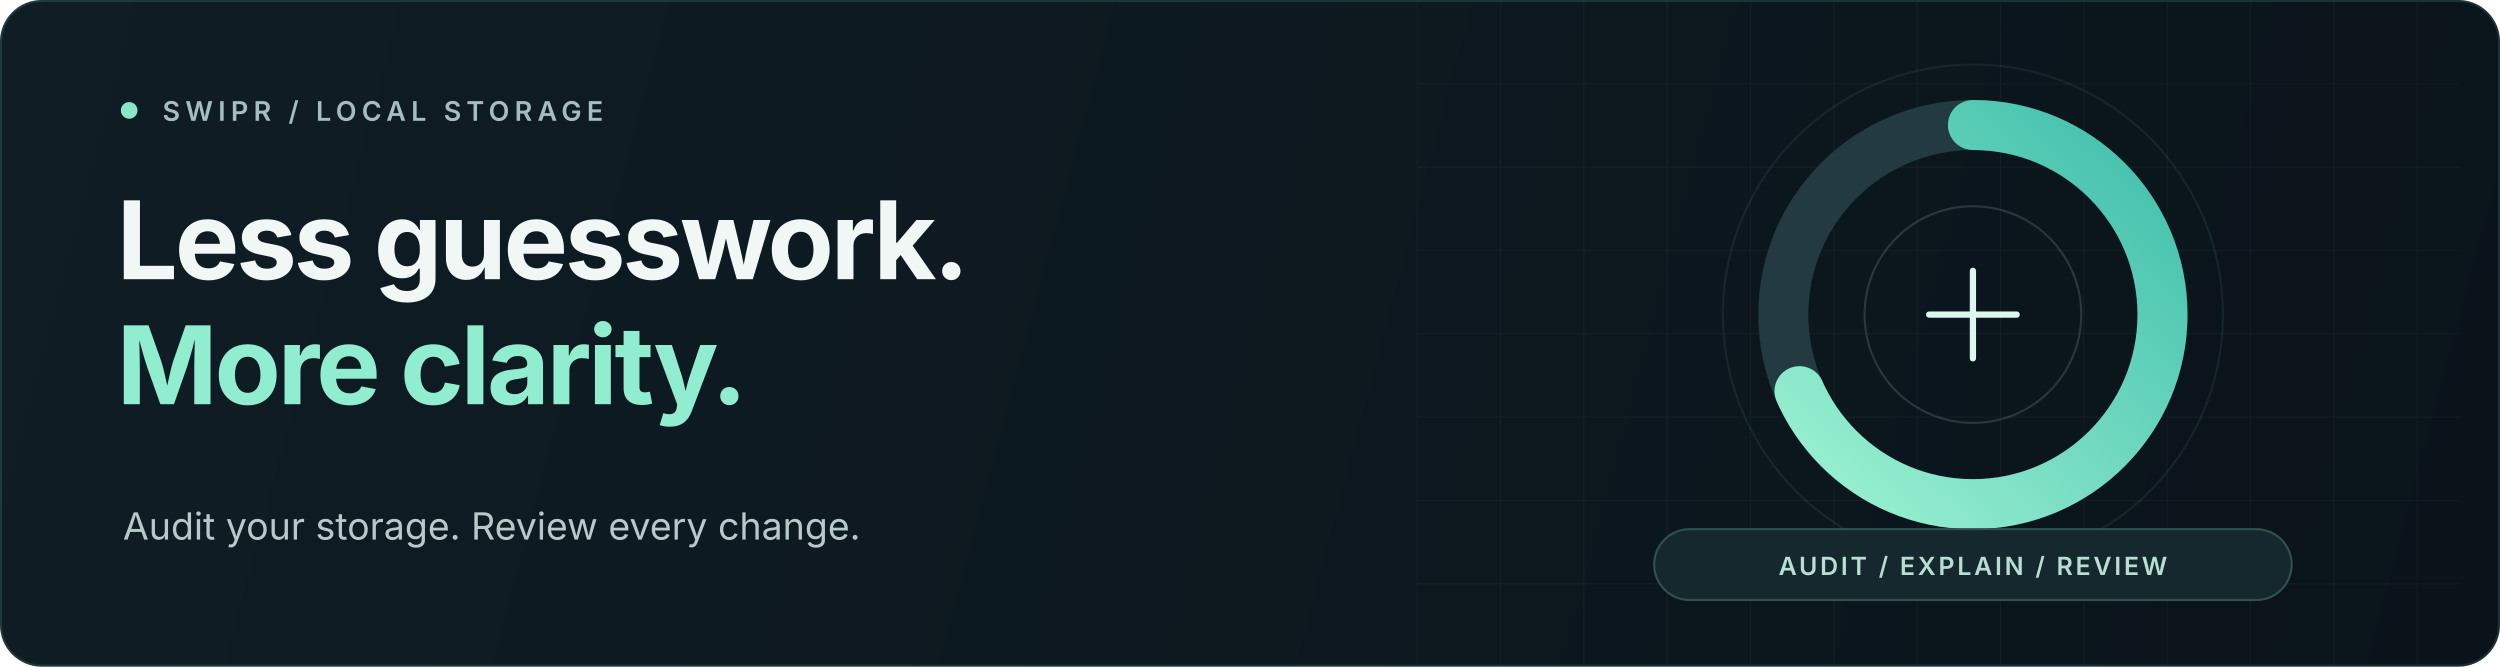
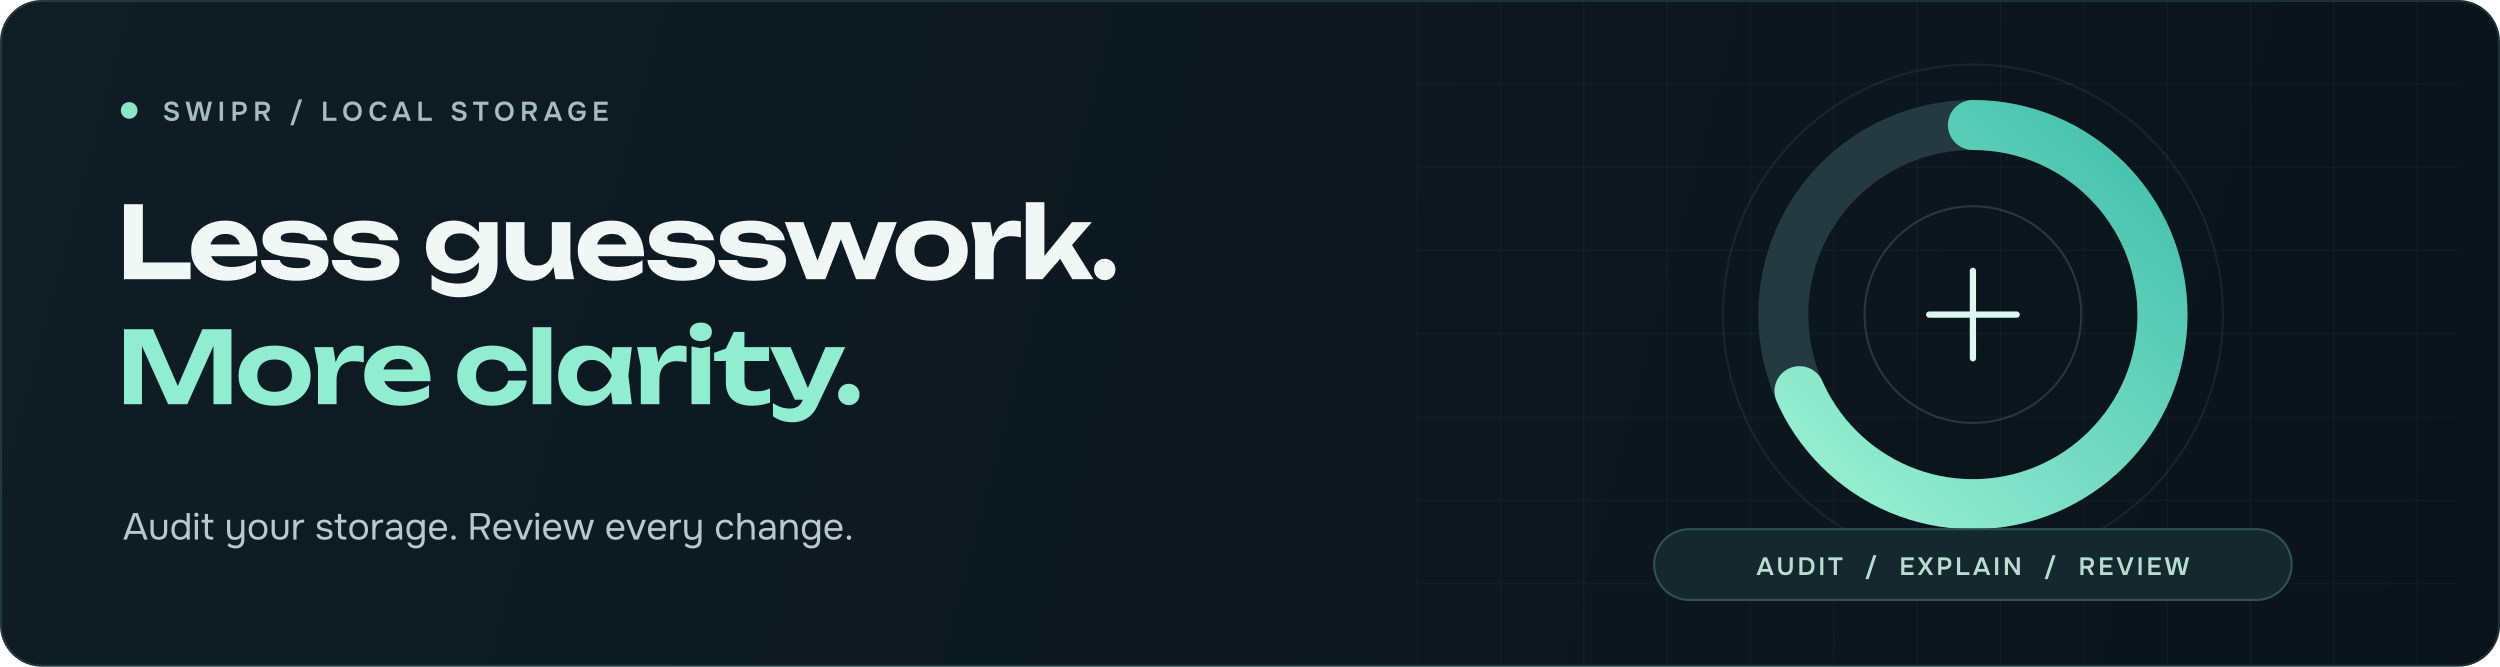
<svg xmlns="http://www.w3.org/2000/svg" width="1200" height="320" viewBox="0 0 1200 320" fill="none" role="img" aria-labelledby="title description">
  <defs>
    <linearGradient id="background" x1="0" y1="0" x2="1200" y2="320" gradientUnits="userSpaceOnUse">
      <stop stop-color="#101D25" />
      <stop offset="1" stop-color="#0A131A" />
    </linearGradient>
    <linearGradient id="accent" x1="843" y1="65" x2="1048" y2="260" gradientUnits="userSpaceOnUse">
      <stop stop-color="#A1F4D4" />
      <stop offset="1" stop-color="#38BAA8" />
    </linearGradient>
    <pattern id="grid" width="40" height="40" patternUnits="userSpaceOnUse">
      <path d="M40 0H0V40" stroke="#D0EEE5" stroke-opacity=".04" />
    </pattern>
  </defs>
  <rect width="1200" height="320" rx="20" fill="url(#background)" />
  <rect x=".5" y=".5" width="1199" height="319" rx="19.5" stroke="#7DDABF" stroke-opacity=".15" />
  <rect x="680" y="1" width="500" height="318" fill="url(#grid)" />
-   <g font-family="-apple-system, BlinkMacSystemFont, 'Segoe UI', sans-serif">
+   <g>
    <circle cx="62" cy="53" r="4" fill="#89E7C8" />
-     <text x="78" y="58" fill="#A5BDBE" font-size="13" font-weight="600" letter-spacing="2.5">SWIPR / LOCAL STORAGE</text>
-     <text x="56" y="134" fill="#F0F7F5" font-size="52" font-weight="650" letter-spacing="-1.5">Less guesswork.</text>
-     <text x="56" y="194" fill="#91EDCF" font-size="52" font-weight="650" letter-spacing="-1.5">More clarity.</text>
-     <text x="59" y="259" fill="#B7C9CB" font-size="18">Audit your storage. Review every change.</text>
+     <g fill="#A5BDBE" transform="translate(78.000 58.000) scale(0.013 -0.013)" data-typeface="Onest 600" aria-label="SWIPR / LOCAL STORAGE">
+       <path d="M342 -8Q270.6 -8 208.3 13.5Q146 35 103.8 82.5Q61.6 130 49 206.6H176.4Q187.6 168.4 214.1 146.4Q240.6 124.4 276.6 115.5Q312.6 106.6 350.4 106.6Q383 106.6 412.7 115.1Q442.4 123.6 461.7 143.6Q481 163.6 481 196.6Q481 221.8 470.7 237.6Q460.4 253.4 441.9 263.5Q423.4 273.6 397.4 280.4Q371.6 288.4 342.6 294Q313.6 299.6 285.7 307Q257.8 314.4 232.8 325.4Q201 335.8 171.7 350.3Q142.4 364.8 120.5 386.1Q98.6 407.4 85.7 438.4Q72.8 469.4 72.8 511.8Q72.8 561.2 89.2 596.4Q105.6 631.6 133.2 654.8Q160.8 678 195.6 691.2Q230.4 704.4 267.5 710.1Q304.6 715.8 338.8 715.8Q405 715.8 459.5 693.7Q514 671.6 549.1 625.8Q584.2 580 588.8 508H467.8Q463.6 542 443.8 562.6Q424 583.2 394.2 592.6Q364.4 602 329.2 602Q305.2 602 281.7 597.8Q258.2 593.6 239.5 583.7Q220.8 573.8 209.6 557.3Q198.4 540.8 198.4 516.2Q198.4 494.2 209.1 477.8Q219.8 461.4 239.5 450.1Q259.2 438.8 285.6 429.8Q321.2 416.2 362.7 409.1Q404.2 402 441.2 389.6Q476.8 379.6 507.2 365.4Q537.6 351.2 559.9 330.8Q582.2 310.4 594.7 280.9Q607.2 251.4 607.2 210.2Q607.2 150.2 585.6 108.5Q564 66.8 526.6 41Q489.2 15.2 441.5 3.6Q393.8 -8 342 -8ZM1030.31 0 850.71 707.4H989.91L1126.11 129.8L1260.51 707.4H1430.71L1564.31 129.8L1698.51 707.4H1830.91L1652.51 0H1476.51L1342.91 565.6L1209.71 0ZM2110.61 0V707.4H2235.22V0ZM2585.92 0V707.4H2851.72Q2931.72 707.4 2990.52 682.7Q3049.32 658 3081.42 605Q3113.52 552 3113.52 466Q3113.52 384.4 3077.62 329.3Q3041.72 274.2 2979.72 246.8Q2917.72 219.4 2838.12 219.4H2710.52V0ZM2710.52 331.2H2835.72Q2905.12 331.2 2947.02 364.3Q2988.92 397.4 2988.92 468Q2988.92 530 2954.12 561.4Q2919.32 592.8 2846.12 592.8H2710.52ZM3424.23 0V707.4H3702.83Q3757.43 707.4 3805.33 696.6Q3853.23 685.8 3890.23 660.4Q3927.23 635 3948.13 591.1Q3969.03 547.2 3969.03 481.6Q3969.03 427.8 3950.23 386.7Q3931.43 345.6 3897.63 317.6Q3863.83 289.6 3818.63 274.8L3973.03 0H3833.63L3694.63 254.6H3548.83V0ZM3548.83 365.6H3686.43Q3720.23 365.6 3748.73 371.2Q3777.23 376.8 3798.53 389.9Q3819.83 403 3831.63 425.7Q3843.43 448.4 3844.03 483Q3844.63 524.8 3827.03 548.7Q3809.43 572.6 3776.83 582.7Q3744.23 592.8 3699.03 592.8H3548.83ZM4717.85 -164.8 5032.85 792.2H5156.45L4841.05 -164.8ZM5929.46 0V707.4H6054.06V114.2H6422.46V0ZM7013.17 -8Q6903.97 -8 6827.17 38.2Q6750.37 84.4 6710.07 166.2Q6669.77 248 6669.77 353Q6669.77 459.8 6710.67 541.6Q6751.57 623.4 6828.77 669.6Q6905.97 715.8 7015.17 715.8Q7123.97 715.8 7200.47 670Q7276.97 624.2 7317.87 542.8Q7358.77 461.4 7358.77 355Q7358.77 250 7318.07 167.8Q7277.37 85.6 7200.27 38.8Q7123.17 -8 7013.17 -8ZM7014.77 107.8Q7090.77 107.8 7138.77 142.7Q7186.77 177.6 7209.07 233.6Q7231.37 289.6 7231.37 353Q7231.37 400.6 7218.87 444.9Q7206.37 489.2 7180.17 524.2Q7153.97 559.2 7112.77 579.6Q7071.57 600 7014.37 600Q6939.37 600 6891.07 565.2Q6842.77 530.4 6819.67 474.4Q6796.57 418.4 6796.57 353.4Q6796.57 289 6819.57 233Q6842.57 177 6891.07 142.4Q6939.57 107.8 7014.77 107.8ZM7975.88 -8Q7866.48 -8 7791.38 37.3Q7716.28 82.6 7678.18 163.7Q7640.08 244.8 7640.08 351.8Q7640.08 459.4 7679.08 541.3Q7718.08 623.2 7792.98 669.5Q7867.88 715.8 7975.88 715.8Q8055.88 715.8 8117.18 689.1Q8178.48 662.4 8216.68 612.6Q8254.88 562.8 8265.88 491.2H8144.68Q8130.88 541.6 8087.98 570.8Q8045.08 600 7976.48 600Q7900.88 600 7855.18 565.1Q7809.48 530.2 7788.88 474.9Q7768.28 419.6 7768.28 356.8Q7768.28 291.6 7789.88 234.6Q7811.48 177.6 7858.28 142.7Q7905.08 107.8 7979.48 107.8Q8024.68 107.8 8059.58 120.8Q8094.48 133.8 8117.78 158.4Q8141.08 183 8149.88 216.2H8276.88Q8265.48 145.4 8223.98 95.1Q8182.48 44.8 8118.88 18.4Q8055.28 -8 7975.88 -8ZM8484.38 0 8755.78 707.4H8904.39L9173.99 0H9039.58L8991.98 131.2H8666.39L8618.39 0ZM8706.59 243.8H8951.78L8829.79 581ZM9449.69 0V707.4H9574.29V114.2H9942.69V0ZM10962.31 -8Q10890.91 -8 10828.61 13.5Q10766.31 35 10724.11 82.5Q10681.91 130 10669.31 206.6H10796.71Q10807.91 168.4 10834.41 146.4Q10860.91 124.4 10896.91 115.5Q10932.91 106.6 10970.71 106.6Q11003.31 106.6 11033.01 115.1Q11062.71 123.6 11082.01 143.6Q11101.31 163.6 11101.31 196.6Q11101.31 221.8 11091.01 237.6Q11080.71 253.4 11062.21 263.5Q11043.71 273.6 11017.71 280.4Q10991.91 288.4 10962.91 294Q10933.91 299.6 10906.01 307Q10878.11 314.4 10853.11 325.4Q10821.31 335.8 10792.01 350.3Q10762.71 364.8 10740.81 386.1Q10718.91 407.4 10706.01 438.4Q10693.11 469.4 10693.11 511.8Q10693.11 561.2 10709.51 596.4Q10725.91 631.6 10753.51 654.8Q10781.11 678 10815.91 691.2Q10850.71 704.4 10887.81 710.1Q10924.91 715.8 10959.11 715.8Q11025.31 715.8 11079.81 693.7Q11134.31 671.6 11169.41 625.8Q11204.51 580 11209.11 508H11088.11Q11083.91 542 11064.11 562.6Q11044.31 583.2 11014.51 592.6Q10984.71 602 10949.51 602Q10925.51 602 10902.01 597.8Q10878.51 593.6 10859.81 583.7Q10841.11 573.8 10829.91 557.3Q10818.71 540.8 10818.71 516.2Q10818.71 494.2 10829.41 477.8Q10840.11 461.4 10859.81 450.1Q10879.51 438.8 10905.91 429.8Q10941.51 416.2 10983.01 409.1Q11024.51 402 11061.51 389.6Q11097.11 379.6 11127.51 365.4Q11157.91 351.2 11180.21 330.8Q11202.51 310.4 11215.01 280.9Q11227.51 251.4 11227.51 210.2Q11227.51 150.2 11205.91 108.5Q11184.31 66.8 11146.91 41Q11109.51 15.2 11061.81 3.6Q11014.11 -8 10962.31 -8ZM11690.21 0V592.8H11470.02V707.4H12035.42V592.8H11814.82V0ZM12621.32 -8Q12512.12 -8 12435.32 38.2Q12358.52 84.4 12318.22 166.2Q12277.92 248 12277.92 353Q12277.92 459.8 12318.82 541.6Q12359.72 623.4 12436.92 669.6Q12514.12 715.8 12623.32 715.8Q12732.12 715.8 12808.62 670Q12885.12 624.2 12926.02 542.8Q12966.92 461.4 12966.92 355Q12966.92 250 12926.22 167.8Q12885.52 85.6 12808.42 38.8Q12731.32 -8 12621.32 -8ZM12622.92 107.8Q12698.92 107.8 12746.92 142.7Q12794.92 177.6 12817.22 233.6Q12839.52 289.6 12839.52 353Q12839.52 400.6 12827.02 444.9Q12814.52 489.2 12788.32 524.2Q12762.12 559.2 12720.92 579.6Q12679.72 600 12622.52 600Q12547.52 600 12499.22 565.2Q12450.92 530.4 12427.82 474.4Q12404.72 418.4 12404.72 353.4Q12404.72 289 12427.72 233Q12450.72 177 12499.22 142.4Q12547.72 107.8 12622.92 107.8ZM13278.23 0V707.4H13556.83Q13611.43 707.4 13659.33 696.6Q13707.23 685.8 13744.23 660.4Q13781.23 635 13802.13 591.1Q13823.03 547.2 13823.03 481.6Q13823.03 427.8 13804.23 386.7Q13785.43 345.6 13751.63 317.6Q13717.83 289.6 13672.63 274.8L13827.03 0H13687.63L13548.63 254.6H13402.83V0ZM13402.83 365.6H13540.43Q13574.23 365.6 13602.73 371.2Q13631.23 376.8 13652.53 389.9Q13673.83 403 13685.63 425.7Q13697.43 448.4 13698.03 483Q13698.63 524.8 13681.03 548.7Q13663.43 572.6 13630.83 582.7Q13598.23 592.8 13553.03 592.8H13402.83ZM14074.54 0 14345.94 707.4H14494.54L14764.14 0H14629.74L14582.14 131.2H14256.54L14208.54 0ZM14296.74 243.8H14541.94L14419.94 581ZM15315.05 -8Q15206.65 -8 15131.75 37.7Q15056.85 83.4 15018.35 164.8Q14979.85 246.2 14979.85 353.4Q14979.85 433.8 15001.35 500Q15022.85 566.2 15065.25 614.7Q15107.65 663.2 15169.75 689.5Q15231.85 715.8 15312.65 715.8Q15392.25 715.8 15454.45 690.4Q15516.65 665 15557.35 616.2Q15598.05 567.4 15611.85 496.4H15483.25Q15474.85 530.2 15452.25 553.1Q15429.65 576 15395.65 588Q15361.65 600 15318.05 600Q15260.85 600 15220.85 580Q15180.85 560 15155.85 525.5Q15130.85 491 15119.45 446.3Q15108.05 401.6 15108.05 352.2Q15108.05 286.6 15129.65 230.8Q15151.25 175 15197.45 141.4Q15243.65 107.8 15318.45 107.8Q15372.05 107.8 15412.45 125.7Q15452.84 143.6 15476.44 178.5Q15500.04 213.4 15502.04 263.6H15296.05V371.8H15627.85V326Q15627.85 223.2 15591.85 148.2Q15555.85 73.2 15486.35 32.6Q15416.85 -8 15315.05 -8ZM15939.15 0V707.4H16437.75V592.8H16063.76V406.8H16389.55V294.8H16063.76V114.6H16437.75V0Z" />
+     </g>
+     <g fill="#F0F7F5" transform="translate(56.000 134.000) scale(0.048 -0.048)" data-typeface="Unbounded 600" aria-label="Less guesswork.">
+       <path d="M261.9 750V83.75L177.25 167.3H739.1V0H73.2V750ZM1100.45 -15.8Q997.85 -15.8 917.48 22.15Q837.1 60.1 790.85 128.23Q744.6 196.35 744.6 286.7Q744.6 376.05 788.8 443.23Q833 510.4 910.33 548.13Q987.65 585.85 1085.8 585.85Q1186.2 585.85 1258.18 542Q1330.15 498.15 1369.05 418.23Q1407.95 338.3 1407.95 229.8H894.3V346.8H1305.6L1239.25 305.3Q1235.8 351.85 1216.35 384.65Q1196.9 417.45 1164.82 434.9Q1132.75 452.35 1088.65 452.35Q1040.65 452.35 1005.8 433.17Q970.95 414 951.68 379.92Q932.4 345.85 932.4 300.55Q932.4 244.3 957.75 204.38Q983.1 164.45 1031.78 143.33Q1080.45 122.2 1150.2 122.2Q1213.85 122.2 1277.8 139.78Q1341.75 157.35 1392.85 189.4V68.4Q1335.45 28.4 1260.5 6.3Q1185.55 -15.8 1100.45 -15.8ZM2118.25 182.8Q2118.25 119.05 2080.4 74.58Q2042.55 30.1 1970.58 7.15Q1898.6 -15.8 1796.1 -15.8Q1690.6 -15.8 1611.88 10.15Q1533.15 36.1 1489.05 83.05Q1444.95 130 1441.95 191.9H1630.65Q1637.1 166.65 1659.33 148Q1681.55 129.35 1717.85 119.73Q1754.15 110.1 1802.95 110.1Q1869.1 110.1 1902.9 123.98Q1936.7 137.85 1936.7 165.7Q1936.7 187.3 1912.12 197.92Q1887.55 208.55 1824.6 213.75L1721.25 221.95Q1622.7 229.5 1565.08 253.1Q1507.45 276.7 1482.75 313.77Q1458.05 350.85 1458.05 397.15Q1458.05 460.1 1497.42 501.8Q1536.8 543.5 1607.1 564.68Q1677.4 585.85 1770.95 585.85Q1865.25 585.85 1938.75 560.9Q2012.25 535.95 2056.4 491.78Q2100.55 447.6 2106.9 388.8H1918.2Q1913.75 408.65 1896.27 425.65Q1878.8 442.65 1846.27 453.55Q1813.75 464.45 1762.15 464.45Q1702.95 464.45 1671.78 451.17Q1640.6 437.9 1640.6 412.8Q1640.6 393.95 1659.65 382.73Q1678.7 371.5 1731.55 367.3L1866.9 356.55Q1962.8 349.45 2017.6 326.95Q2072.4 304.45 2095.33 268.1Q2118.25 231.75 2118.25 182.8ZM2827.25 182.8Q2827.25 119.05 2789.4 74.58Q2751.55 30.1 2679.58 7.15Q2607.6 -15.8 2505.1 -15.8Q2399.6 -15.8 2320.88 10.15Q2242.15 36.1 2198.05 83.05Q2153.95 130 2150.95 191.9H2339.65Q2346.1 166.65 2368.33 148Q2390.55 129.35 2426.85 119.73Q2463.15 110.1 2511.95 110.1Q2578.1 110.1 2611.9 123.98Q2645.7 137.85 2645.7 165.7Q2645.7 187.3 2621.12 197.92Q2596.55 208.55 2533.6 213.75L2430.25 221.95Q2331.7 229.5 2274.08 253.1Q2216.45 276.7 2191.75 313.77Q2167.05 350.85 2167.05 397.15Q2167.05 460.1 2206.42 501.8Q2245.8 543.5 2316.1 564.68Q2386.4 585.85 2479.95 585.85Q2574.25 585.85 2647.75 560.9Q2721.25 535.95 2765.4 491.78Q2809.55 447.6 2815.9 388.8H2627.2Q2622.75 408.65 2605.27 425.65Q2587.8 442.65 2555.27 453.55Q2522.75 464.45 2471.15 464.45Q2411.95 464.45 2380.78 451.17Q2349.6 437.9 2349.6 412.8Q2349.6 393.95 2368.65 382.73Q2387.7 371.5 2440.55 367.3L2575.9 356.55Q2671.8 349.45 2726.6 326.95Q2781.4 304.45 2804.33 268.1Q2827.25 231.75 2827.25 182.8ZM3622.85 142.6V240.35L3629.2 262.85V395.25L3622.85 415.7V570.05H3808.65V151.9Q3808.65 45.6 3760.4 -28.8Q3712.15 -103.2 3626.3 -142Q3540.45 -180.8 3425.65 -180.8Q3346.95 -180.8 3280.48 -160.35Q3214 -139.9 3149.05 -99.35V43.3Q3210.5 -3.35 3277.97 -23.75Q3345.45 -44.15 3414.05 -44.15Q3515.45 -44.15 3569.15 1.5Q3622.85 47.15 3622.85 142.6ZM3371.1 56.15Q3291.3 56.15 3228.4 89.2Q3165.5 122.25 3129.27 181.8Q3093.05 241.35 3093.05 321Q3093.05 401.1 3129.27 460.43Q3165.5 519.75 3228.4 552.8Q3291.3 585.85 3371.1 585.85Q3430.9 585.85 3480.85 567.4Q3530.8 548.95 3569.85 518.78Q3608.9 488.6 3635.73 453.1Q3662.55 417.6 3676.65 382.23Q3690.75 346.85 3690.75 319.1Q3690.75 281.9 3668.87 236.53Q3647 191.15 3605.63 150.15Q3564.25 109.15 3505.03 82.65Q3445.8 56.15 3371.1 56.15ZM3433.15 184.55Q3494.7 184.55 3544.08 217.9Q3593.45 251.25 3629.2 321Q3593 392.3 3543.63 425.15Q3494.25 458 3433.15 458Q3385.5 458 3351.03 441.17Q3316.55 424.35 3298.2 393.45Q3279.85 362.55 3279.85 321Q3279.85 280.45 3297.98 249.55Q3316.1 218.65 3350.58 201.6Q3385.05 184.55 3433.15 184.55ZM4143.85 -15.35Q4064.5 -15.35 4008.42 17.32Q3952.35 50 3922.67 110.23Q3893 170.45 3893 252.1V570.05H4078.8V279.3Q4078.8 209.75 4112.1 173.03Q4145.4 136.3 4207.45 136.3Q4253.45 136.3 4285.3 155.13Q4317.15 173.95 4334.42 209.9Q4351.7 245.85 4351.7 294.95L4410.2 264.1Q4399.95 174.4 4362.37 111.9Q4324.8 49.4 4268.47 17.02Q4212.15 -15.35 4143.85 -15.35ZM4387.85 0 4351.7 222.45V570.05H4537.5V193.9L4573.65 0ZM4966.45 -15.8Q4863.85 -15.8 4783.48 22.15Q4703.1 60.1 4656.85 128.23Q4610.6 196.35 4610.6 286.7Q4610.6 376.05 4654.8 443.23Q4699 510.4 4776.33 548.13Q4853.65 585.85 4951.8 585.85Q5052.2 585.85 5124.18 542Q5196.15 498.15 5235.05 418.23Q5273.95 338.3 5273.95 229.8H4760.3V346.8H5171.6L5105.25 305.3Q5101.8 351.85 5082.35 384.65Q5062.9 417.45 5030.82 434.9Q4998.75 452.35 4954.65 452.35Q4906.65 452.35 4871.8 433.17Q4836.95 414 4817.68 379.92Q4798.4 345.85 4798.4 300.55Q4798.4 244.3 4823.75 204.38Q4849.1 164.45 4897.78 143.33Q4946.45 122.2 5016.2 122.2Q5079.85 122.2 5143.8 139.78Q5207.75 157.35 5258.85 189.4V68.4Q5201.45 28.4 5126.5 6.3Q5051.55 -15.8 4966.45 -15.8ZM5984.25 182.8Q5984.25 119.05 5946.4 74.58Q5908.55 30.1 5836.58 7.15Q5764.6 -15.8 5662.1 -15.8Q5556.6 -15.8 5477.88 10.15Q5399.15 36.1 5355.05 83.05Q5310.95 130 5307.95 191.9H5496.65Q5503.1 166.65 5525.33 148Q5547.55 129.35 5583.85 119.73Q5620.15 110.1 5668.95 110.1Q5735.1 110.1 5768.9 123.98Q5802.7 137.85 5802.7 165.7Q5802.7 187.3 5778.12 197.92Q5753.55 208.55 5690.6 213.75L5587.25 221.95Q5488.7 229.5 5431.08 253.1Q5373.45 276.7 5348.75 313.77Q5324.05 350.85 5324.05 397.15Q5324.05 460.1 5363.42 501.8Q5402.8 543.5 5473.1 564.68Q5543.4 585.85 5636.95 585.85Q5731.25 585.85 5804.75 560.9Q5878.25 535.95 5922.4 491.78Q5966.55 447.6 5972.9 388.8H5784.2Q5779.75 408.65 5762.27 425.65Q5744.8 442.65 5712.27 453.55Q5679.75 464.45 5628.15 464.45Q5568.95 464.45 5537.78 451.17Q5506.6 437.9 5506.6 412.8Q5506.6 393.95 5525.65 382.73Q5544.7 371.5 5597.55 367.3L5732.9 356.55Q5828.8 349.45 5883.6 326.95Q5938.4 304.45 5961.33 268.1Q5984.25 231.75 5984.25 182.8ZM6693.25 182.8Q6693.25 119.05 6655.4 74.58Q6617.55 30.1 6545.58 7.15Q6473.6 -15.8 6371.1 -15.8Q6265.6 -15.8 6186.88 10.15Q6108.15 36.1 6064.05 83.05Q6019.95 130 6016.95 191.9H6205.65Q6212.1 166.65 6234.33 148Q6256.55 129.35 6292.85 119.73Q6329.15 110.1 6377.95 110.1Q6444.1 110.1 6477.9 123.98Q6511.7 137.85 6511.7 165.7Q6511.7 187.3 6487.12 197.92Q6462.55 208.55 6399.6 213.75L6296.25 221.95Q6197.7 229.5 6140.08 253.1Q6082.45 276.7 6057.75 313.77Q6033.05 350.85 6033.05 397.15Q6033.05 460.1 6072.42 501.8Q6111.8 543.5 6182.1 564.68Q6252.4 585.85 6345.95 585.85Q6440.25 585.85 6513.75 560.9Q6587.25 535.95 6631.4 491.78Q6675.55 447.6 6681.9 388.8H6493.2Q6488.75 408.65 6471.27 425.65Q6453.8 442.65 6421.27 453.55Q6388.75 464.45 6337.15 464.45Q6277.95 464.45 6246.78 451.17Q6215.6 437.9 6215.6 412.8Q6215.6 393.95 6234.65 382.73Q6253.7 371.5 6306.55 367.3L6441.9 356.55Q6537.8 349.45 6592.6 326.95Q6647.4 304.45 6670.33 268.1Q6693.25 231.75 6693.25 182.8ZM7504.7 103H7445.65L7615.45 570.05H7801.25L7584.05 0H7394.35L7210.1 482.25H7274.15L7087.15 0H6897.45L6680.8 570.05H6867.7L7038.05 103H6977.35L7153.1 570.05H7331.7ZM8150.28 -15.8Q8042.4 -15.8 7961.3 21.92Q7880.2 59.65 7834.9 127.62Q7789.6 195.59 7789.6 284.86Q7789.6 375.15 7834.9 442.78Q7880.2 510.4 7961.37 548.13Q8042.54 585.85 8150.42 585.85Q8258.3 585.85 8339.4 548.13Q8420.5 510.4 8465.8 442.84Q8511.1 375.28 8511.1 284.86Q8511.1 195.45 8465.8 127.55Q8420.5 59.65 8339.33 21.92Q8258.16 -15.8 8150.28 -15.8ZM8150.44 123.55Q8204.65 123.55 8243.15 143.05Q8281.65 162.55 8302.47 198.73Q8323.3 234.9 8323.3 284.8Q8323.3 335.35 8302.47 371.42Q8281.65 407.5 8243.15 427Q8204.65 446.5 8150.44 446.5Q8097.05 446.5 8058.05 427Q8019.05 407.5 7998.23 371.42Q7977.4 335.35 7977.4 285.03Q7977.4 234.7 7998.23 198.63Q8019.05 162.55 8058.05 143.05Q8097.05 123.55 8150.44 123.55ZM8547.55 570.05H8736.05L8770.05 365.4V0H8584.25V380.5ZM9042.2 577.65V418.2Q9014.8 424.2 8988.35 426.97Q8961.9 429.75 8939.8 429.75Q8892.45 429.75 8853.95 410.47Q8815.45 391.2 8792.75 349.32Q8770.05 307.45 8770.05 240.25L8733.3 285.8Q8740 346.7 8756.05 401Q8772.1 455.3 8800.03 496.77Q8827.95 538.25 8869.6 562.05Q8911.25 585.85 8969.6 585.85Q8987.35 585.85 9006.1 583.8Q9024.85 581.75 9042.2 577.65ZM9277.35 150.8 9225.85 168.4 9553 570.05H9751.6L9258.9 0H9091.55V770H9277.35ZM9390.65 279.1 9528.9 380.45 9767.25 0H9556.2ZM9880.75 -9.8Q9851 -9.8 9826.65 4.35Q9802.3 18.5 9788.15 42.85Q9774 67.2 9774 96.95Q9774 127.15 9788.15 151.28Q9802.3 175.4 9826.65 189.55Q9851 203.7 9880.75 203.7Q9910.95 203.7 9935.08 189.55Q9959.2 175.4 9973.35 151.28Q9987.5 127.15 9987.5 96.95Q9987.5 67.2 9973.35 42.85Q9959.2 18.5 9935.08 4.35Q9910.95 -9.8 9880.75 -9.8Z" />
+     </g>
+     <g fill="#91EDCF" transform="translate(56.000 194.000) scale(0.048 -0.048)" data-typeface="Unbounded 600" aria-label="More clarity.">
+       <path d="M1147.9 750V0H968.35V684.35L1012.05 680.55L706.7 0H514.4L209.05 678.65L252.75 682.9V0H73.2V750H363.85L649.45 93.9H573.1L857.25 750ZM1579.28 -15.8Q1471.4 -15.8 1390.3 21.92Q1309.2 59.65 1263.9 127.62Q1218.6 195.59 1218.6 284.86Q1218.6 375.15 1263.9 442.78Q1309.2 510.4 1390.37 548.13Q1471.54 585.85 1579.42 585.85Q1687.3 585.85 1768.4 548.13Q1849.5 510.4 1894.8 442.84Q1940.1 375.28 1940.1 284.86Q1940.1 195.45 1894.8 127.55Q1849.5 59.65 1768.33 21.92Q1687.16 -15.8 1579.28 -15.8ZM1579.44 123.55Q1633.65 123.55 1672.15 143.05Q1710.65 162.55 1731.47 198.73Q1752.3 234.9 1752.3 284.8Q1752.3 335.35 1731.47 371.42Q1710.65 407.5 1672.15 427Q1633.65 446.5 1579.44 446.5Q1526.05 446.5 1487.05 427Q1448.05 407.5 1427.23 371.42Q1406.4 335.35 1406.4 285.03Q1406.4 234.7 1427.23 198.63Q1448.05 162.55 1487.05 143.05Q1526.05 123.55 1579.44 123.55ZM1976.55 570.05H2165.05L2199.05 365.4V0H2013.25V380.5ZM2471.2 577.65V418.2Q2443.8 424.2 2417.35 426.97Q2390.9 429.75 2368.8 429.75Q2321.45 429.75 2282.95 410.47Q2244.45 391.2 2221.75 349.32Q2199.05 307.45 2199.05 240.25L2162.3 285.8Q2169 346.7 2185.05 401Q2201.1 455.3 2229.03 496.77Q2256.95 538.25 2298.6 562.05Q2340.25 585.85 2398.6 585.85Q2416.35 585.85 2435.1 583.8Q2453.85 581.75 2471.2 577.65ZM2831.45 -15.8Q2728.85 -15.8 2648.48 22.15Q2568.1 60.1 2521.85 128.23Q2475.6 196.35 2475.6 286.7Q2475.6 376.05 2519.8 443.23Q2564 510.4 2641.33 548.13Q2718.65 585.85 2816.8 585.85Q2917.2 585.85 2989.18 542Q3061.15 498.15 3100.05 418.23Q3138.95 338.3 3138.95 229.8H2625.3V346.8H3036.6L2970.25 305.3Q2966.8 351.85 2947.35 384.65Q2927.9 417.45 2895.82 434.9Q2863.75 452.35 2819.65 452.35Q2771.65 452.35 2736.8 433.17Q2701.95 414 2682.68 379.92Q2663.4 345.85 2663.4 300.55Q2663.4 244.3 2688.75 204.38Q2714.1 164.45 2762.78 143.33Q2811.45 122.2 2881.2 122.2Q2944.85 122.2 3008.8 139.78Q3072.75 157.35 3123.85 189.4V68.4Q3066.45 28.4 2991.5 6.3Q2916.55 -15.8 2831.45 -15.8ZM4100.4 236.5Q4091.75 161.55 4044.5 104.68Q3997.25 47.8 3922.53 16Q3847.8 -15.8 3755.05 -15.8Q3651.65 -15.8 3572.88 22.15Q3494.1 60.1 3449.85 128Q3405.6 195.9 3405.6 284.8Q3405.6 374.15 3449.85 441.83Q3494.1 509.5 3572.88 547.68Q3651.65 585.85 3755.05 585.85Q3847.8 585.85 3922.53 554.05Q3997.25 522.25 4044.5 465.6Q4091.75 408.95 4100.4 333H3915.4Q3903.65 387.55 3860.32 417.02Q3817 446.5 3755.05 446.5Q3706.3 446.5 3669.63 427.5Q3632.95 408.5 3613.18 372.42Q3593.4 336.35 3593.4 284.8Q3593.4 233.8 3613.18 197.68Q3632.95 161.55 3669.63 142.55Q3706.3 123.55 3755.05 123.55Q3817.55 123.55 3860.87 154.48Q3904.2 185.4 3915.4 236.5ZM4160.55 770H4346.35V0H4160.55ZM4959.1 0 4933.95 206.85 4961.3 284.8 4933.95 361.75 4959.1 570.05H5151.6L5117.1 285.25L5151.6 0ZM5004.95 284.8Q4990 194.45 4948.02 126.77Q4906.05 59.1 4842 21.65Q4777.95 -15.8 4697.6 -15.8Q4614.15 -15.8 4550.37 21.92Q4486.6 59.65 4450.82 127.55Q4415.05 195.45 4415.05 284.8Q4415.05 375.15 4450.82 442.78Q4486.6 510.4 4550.37 548.13Q4614.15 585.85 4697.6 585.85Q4777.95 585.85 4842 548.63Q4906.05 511.4 4948.52 444Q4991 376.6 5004.95 284.8ZM4602.85 284.8Q4602.85 238.6 4621.85 203.2Q4640.85 167.8 4674.43 147.58Q4708 127.35 4751.55 127.35Q4796.1 127.35 4835.35 147.58Q4874.6 167.8 4904.7 203.2Q4934.8 238.6 4950.4 284.8Q4934.8 331 4904.7 366.62Q4874.6 402.25 4835.35 422.47Q4796.1 442.7 4751.55 442.7Q4708 442.7 4674.43 422.47Q4640.85 402.25 4621.85 366.62Q4602.85 331 4602.85 284.8ZM5204.55 570.05H5393.05L5427.05 365.4V0H5241.25V380.5ZM5699.2 577.65V418.2Q5671.8 424.2 5645.35 426.97Q5618.9 429.75 5596.8 429.75Q5549.45 429.75 5510.95 410.47Q5472.45 391.2 5449.75 349.32Q5427.05 307.45 5427.05 240.25L5390.3 285.8Q5397 346.7 5413.05 401Q5429.1 455.3 5457.03 496.77Q5484.95 538.25 5526.6 562.05Q5568.25 585.85 5626.6 585.85Q5644.35 585.85 5663.1 583.8Q5681.85 581.75 5699.2 577.65ZM5748.55 577.65 5841.45 559.35 5934.35 577.65V0H5748.55ZM5841.29 630.2Q5792.3 630.2 5761.55 655.42Q5730.8 680.65 5730.8 723.1Q5730.8 765.55 5761.55 790.78Q5792.3 816 5841.29 816Q5891.6 816 5921.85 790.78Q5952.1 765.55 5952.1 723.1Q5952.1 680.65 5921.85 655.42Q5891.6 630.2 5841.29 630.2ZM5974.45 431.8V513.3L6091.85 556L6171.5 722.1H6277.65V570.05H6523.55V431.8H6277.65V243.95Q6277.65 180.15 6303.88 154.35Q6330.1 128.55 6397.3 128.55Q6439.5 128.55 6472.38 136.25Q6505.25 143.95 6533.55 157.45V15.8Q6503.95 4.15 6455.55 -5.83Q6407.15 -15.8 6355.35 -15.8Q6263.8 -15.8 6205.6 13.05Q6147.4 41.9 6119.63 94.68Q6091.85 147.45 6091.85 218.1V431.8ZM6760.25 -180.8Q6700.35 -180.8 6653.55 -166.05Q6606.75 -151.3 6563.2 -121.2V9.75Q6607.95 -18.75 6647.4 -31.32Q6686.85 -43.9 6734.35 -43.9Q6775.8 -43.9 6807.58 -25.85Q6839.35 -7.8 6859.9 40L7087.9 570.05H7285.3L7006.25 -18.4Q6978.2 -78.3 6938.95 -113.97Q6899.7 -149.65 6854.23 -165.23Q6808.75 -180.8 6760.25 -180.8ZM6781.6 44.55 6534.65 570.05H6739.3L6961.45 44.55ZM7321.75 -9.8Q7292 -9.8 7267.65 4.35Q7243.3 18.5 7229.15 42.85Q7215 67.2 7215 96.95Q7215 127.15 7229.15 151.28Q7243.3 175.4 7267.65 189.55Q7292 203.7 7321.75 203.7Q7351.95 203.7 7376.08 189.55Q7400.2 175.4 7414.35 151.28Q7428.5 127.15 7428.5 96.95Q7428.5 67.2 7414.35 42.85Q7400.2 18.5 7376.08 4.35Q7351.95 -9.8 7321.75 -9.8Z" />
+     </g>
+     <g fill="#B7C9CB" transform="translate(59.000 259.000) scale(0.018 -0.018)" data-typeface="Onest 400" aria-label="Audit your storage. Review every change.">
+       <path d="M10 0 273 707H398L660 0H566L510 152H160L104 0ZM189 231H481L335 631ZM957 -6Q848 -6 791.5 52Q735 110 735 230V527H820V234Q820 182 835 145Q850 108 880.5 88.5Q911 69 957 69Q1005 69 1036 88.5Q1067 108 1081.5 145Q1096 182 1096 234V527H1181V230Q1181 110 1123.5 52Q1066 -6 957 -6ZM1524 -6Q1445 -6 1394 29.5Q1343 65 1318 125.5Q1293 186 1293 262Q1293 338 1318 399.5Q1343 461 1395 497Q1447 533 1528 533Q1559 533 1590.5 525.5Q1622 518 1650 502.5Q1678 487 1698 461V707H1783V0H1702L1698 79Q1680 49 1652.5 30.5Q1625 12 1592 3Q1559 -6 1524 -6ZM1536 69Q1589 69 1625 96Q1661 123 1680 168Q1699 213 1699 266Q1699 321 1680.5 364Q1662 407 1626 432Q1590 457 1535 457Q1478 457 1443.5 431Q1409 405 1393.5 360.5Q1378 316 1378 261Q1378 221 1386.5 186.5Q1395 152 1413.5 125.5Q1432 99 1462 84Q1492 69 1536 69ZM1917 0V527H2002V0ZM1959 605Q1933 605 1917.5 621Q1902 637 1902 662Q1902 687 1918 702.5Q1934 718 1959 718Q1982 718 1999.5 702Q2017 686 2017 662Q2017 637 2000 621Q1983 605 1959 605ZM2350 0Q2290 0 2253.5 18Q2217 36 2200.5 74Q2184 112 2184 170V452H2098V527H2184V684H2269V527H2410V452H2269V179Q2269 125 2288.5 100Q2308 75 2368 75H2407V0ZM3002 -236Q2945 -236 2889.5 -219Q2834 -202 2789 -160L2826 -93Q2865 -124 2908.5 -142Q2952 -160 3004 -160Q3086 -160 3121 -112.5Q3156 -65 3156 8V71Q3138 44 3110.5 26.5Q3083 9 3050 0.5Q3017 -8 2982 -8Q2904 -8 2859 23Q2814 54 2795 109Q2776 164 2776 236V527H2861V258Q2861 222 2865.5 187.5Q2870 153 2884 126Q2898 99 2925 83Q2952 67 2997 67Q3054 67 3088.5 95Q3123 123 3138.5 170Q3154 217 3154 274V527H3239V0Q3239 -57 3223.5 -101Q3208 -145 3178 -175Q3148 -205 3104 -220.5Q3060 -236 3002 -236ZM3603 -6Q3520 -6 3464 28.5Q3408 63 3380.5 124Q3353 185 3353 263Q3353 342 3381 402.5Q3409 463 3465 498Q3521 533 3605 533Q3688 533 3743.5 498Q3799 463 3826.5 402.5Q3854 342 3854 263Q3854 185 3826 124Q3798 63 3742.5 28.5Q3687 -6 3603 -6ZM3603 69Q3661 69 3697.5 95Q3734 121 3751.5 165Q3769 209 3769 263Q3769 317 3751.5 361.5Q3734 406 3697.5 432Q3661 458 3603 458Q3546 458 3509.5 432Q3473 406 3455.5 361.5Q3438 317 3438 263Q3438 209 3455.5 165Q3473 121 3509.5 95Q3546 69 3603 69ZM4188 -6Q4079 -6 4022.5 52Q3966 110 3966 230V527H4051V234Q4051 182 4066 145Q4081 108 4111.5 88.5Q4142 69 4188 69Q4236 69 4267 88.5Q4298 108 4312.5 145Q4327 182 4327 234V527H4412V230Q4412 110 4354.5 52Q4297 -6 4188 -6ZM4544 0V527H4626L4630 445Q4650 476 4676.5 495Q4703 514 4735.5 523.5Q4768 533 4806 533Q4813 533 4819.5 533Q4826 533 4833 533V453H4802Q4740 453 4701.5 426.5Q4663 400 4646 355.5Q4629 311 4629 257V0ZM5379 -6Q5343 -6 5306.5 1Q5270 8 5238.5 25Q5207 42 5186 71Q5165 100 5159 143H5245Q5255 116 5277.5 99.5Q5300 83 5328.5 76Q5357 69 5383 69Q5399 69 5420 71Q5441 73 5460.5 80.5Q5480 88 5492.5 103Q5505 118 5505 145Q5505 165 5496 178Q5487 191 5471 199.5Q5455 208 5432 212Q5402 220 5371 224.5Q5340 229 5310 236Q5274 246 5243 262.5Q5212 279 5193.5 307.5Q5175 336 5175 382Q5175 421 5190.5 449.5Q5206 478 5234 496.5Q5262 515 5298.5 524Q5335 533 5377 533Q5429 533 5470.5 516.5Q5512 500 5539 468.5Q5566 437 5571 391H5492Q5485 420 5454 439Q5423 458 5375 458Q5359 458 5339 455.5Q5319 453 5301 445Q5283 437 5271 422.5Q5259 408 5259 384Q5259 362 5270.5 347Q5282 332 5303 323Q5324 314 5351 308Q5386 301 5428 293.5Q5470 286 5494 278Q5526 268 5547.5 250Q5569 232 5579.5 207Q5590 182 5590 149Q5590 102 5571.5 72Q5553 42 5522 25Q5491 8 5453.5 1Q5416 -6 5379 -6ZM5900 0Q5840 0 5803.5 18Q5767 36 5750.5 74Q5734 112 5734 170V452H5648V527H5734V684H5819V527H5960V452H5819V179Q5819 125 5838.5 100Q5858 75 5918 75H5957V0ZM6286 -6Q6203 -6 6147 28.5Q6091 63 6063.5 124Q6036 185 6036 263Q6036 342 6064 402.5Q6092 463 6148 498Q6204 533 6288 533Q6371 533 6426.5 498Q6482 463 6509.5 402.5Q6537 342 6537 263Q6537 185 6509 124Q6481 63 6425.5 28.5Q6370 -6 6286 -6ZM6286 69Q6344 69 6380.5 95Q6417 121 6434.5 165Q6452 209 6452 263Q6452 317 6434.5 361.5Q6417 406 6380.5 432Q6344 458 6286 458Q6229 458 6192.5 432Q6156 406 6138.5 361.5Q6121 317 6121 263Q6121 209 6138.5 165Q6156 121 6192.5 95Q6229 69 6286 69ZM6651 0V527H6733L6737 445Q6757 476 6783.5 495Q6810 514 6842.5 523.5Q6875 533 6913 533Q6920 533 6926.5 533Q6933 533 6940 533V453H6909Q6847 453 6808.5 426.5Q6770 400 6753 355.5Q6736 311 6736 257V0ZM7193 -6Q7157 -6 7123.5 3.5Q7090 13 7063.5 32.5Q7037 52 7021.5 81.5Q7006 111 7006 150Q7006 195 7022.5 226Q7039 257 7067 275Q7095 293 7132 301Q7169 309 7209 309H7364Q7364 354 7351.5 387Q7339 420 7311 438.5Q7283 457 7237 457Q7209 457 7185 451Q7161 445 7144 432Q7127 419 7119 397H7028Q7035 433 7055.5 458.5Q7076 484 7105.5 500.5Q7135 517 7169 525Q7203 533 7237 533Q7313 533 7359 502.5Q7405 472 7426 416.5Q7447 361 7447 285V0H7376L7371 67Q7349 37 7318 21Q7287 5 7254.5 -0.5Q7222 -6 7193 -6ZM7201 69Q7251 69 7287.5 85.5Q7324 102 7344 134Q7364 166 7364 212V238H7217Q7199 238 7177 236Q7155 234 7135.5 226.5Q7116 219 7103.5 202.5Q7091 186 7091 156Q7091 126 7106.5 107Q7122 88 7147.5 78.5Q7173 69 7201 69ZM7808 -236Q7754 -236 7708 -219.5Q7662 -203 7630 -168Q7598 -133 7587 -79H7675Q7683 -109 7705 -127Q7727 -145 7756 -152.5Q7785 -160 7813 -160Q7867 -160 7900.5 -138.5Q7934 -117 7949 -79.5Q7964 -42 7964 6V79Q7947 49 7919 30Q7891 11 7858 2.5Q7825 -6 7790 -6Q7710 -6 7659 29.5Q7608 65 7583.5 125.5Q7559 186 7559 262Q7559 338 7584 399.5Q7609 461 7661 497Q7713 533 7794 533Q7840 533 7887 516Q7934 499 7964 461L7968 527H8049V4Q8049 -70 8022.5 -124Q7996 -178 7942.5 -207Q7889 -236 7808 -236ZM7802 69Q7855 69 7891 96Q7927 123 7946 168Q7965 213 7965 266Q7965 321 7946.5 364Q7928 407 7892 432Q7856 457 7801 457Q7744 457 7709.5 431Q7675 405 7659.5 361Q7644 317 7644 263Q7644 207 7660 163Q7676 119 7711 94Q7746 69 7802 69ZM8411 -6Q8327 -6 8272 28.5Q8217 63 8190 124Q8163 185 8163 263Q8163 342 8191.5 402.5Q8220 463 8275 498Q8330 533 8410 533Q8472 533 8516.5 509.5Q8561 486 8590 447Q8619 408 8632 361.5Q8645 315 8643 268Q8642 259 8641.5 250Q8641 241 8640 232H8249Q8253 186 8272 149Q8291 112 8326 90.5Q8361 69 8413 69Q8439 69 8465.5 75.5Q8492 82 8513.5 98Q8535 114 8544 141H8631Q8619 90 8586 57.5Q8553 25 8507 9.5Q8461 -6 8411 -6ZM8556 306Q8555 351 8536 385Q8517 419 8484.5 438Q8452 457 8407 457Q8358 457 8324.5 436Q8291 415 8273 381Q8255 347 8251 306ZM8816 -8Q8790 -8 8773 9Q8756 26 8756 52Q8756 78 8773 95Q8790 112 8816 112Q8842 112 8859 95Q8876 78 8876 52Q8876 26 8859 9Q8842 -8 8816 -8ZM9270 0V707H9535Q9594 707 9640.5 695Q9687 683 9720 657Q9753 631 9770.5 588.5Q9788 546 9788 486Q9788 427 9766 385.5Q9744 344 9708 318Q9672 292 9630 280L9778 0H9683L9542 265H9357V0ZM9357 344H9507Q9546 344 9580.5 350Q9615 356 9641.5 371.5Q9668 387 9683 415.5Q9698 444 9699 489Q9700 540 9680 570.5Q9660 601 9621 614.5Q9582 628 9526 628H9357ZM10126 -6Q10042 -6 9987 28.5Q9932 63 9905 124Q9878 185 9878 263Q9878 342 9906.5 402.5Q9935 463 9990 498Q10045 533 10125 533Q10187 533 10231.5 509.5Q10276 486 10305 447Q10334 408 10347 361.5Q10360 315 10358 268Q10357 259 10356.5 250Q10356 241 10355 232H9964Q9968 186 9987 149Q10006 112 10041 90.5Q10076 69 10128 69Q10154 69 10180.5 75.5Q10207 82 10228.5 98Q10250 114 10259 141H10346Q10334 90 10301 57.5Q10268 25 10222 9.5Q10176 -6 10126 -6ZM10271 306Q10270 351 10251 385Q10232 419 10199.5 438Q10167 457 10122 457Q10073 457 10039.5 436Q10006 415 9988 381Q9970 347 9966 306ZM10614 0 10411 527H10507L10673 82L10836 527H10933L10730 0ZM11007 0V527H11092V0ZM11049 605Q11023 605 11007.5 621Q10992 637 10992 662Q10992 687 11008 702.5Q11024 718 11049 718Q11072 718 11089.5 702Q11107 686 11107 662Q11107 637 11090 621Q11073 605 11049 605ZM11454 -6Q11370 -6 11315 28.5Q11260 63 11233 124Q11206 185 11206 263Q11206 342 11234.5 402.5Q11263 463 11318 498Q11373 533 11453 533Q11515 533 11559.5 509.5Q11604 486 11633 447Q11662 408 11675 361.5Q11688 315 11686 268Q11685 259 11684.5 250Q11684 241 11683 232H11292Q11296 186 11315 149Q11334 112 11369 90.5Q11404 69 11456 69Q11482 69 11508.5 75.5Q11535 82 11556.5 98Q11578 114 11587 141H11674Q11662 90 11629 57.5Q11596 25 11550 9.5Q11504 -6 11454 -6ZM11599 306Q11598 351 11579 385Q11560 419 11527.5 438Q11495 457 11450 457Q11401 457 11367.5 436Q11334 415 11316 381Q11298 347 11294 306ZM11908 0 11744 527H11840L11966 82L12096 527H12211L12342 82L12466 527H12563L12399 0H12283L12153 427L12023 0ZM13140 -6Q13056 -6 13001 28.5Q12946 63 12919 124Q12892 185 12892 263Q12892 342 12920.5 402.5Q12949 463 13004 498Q13059 533 13139 533Q13201 533 13245.5 509.5Q13290 486 13319 447Q13348 408 13361 361.5Q13374 315 13372 268Q13371 259 13370.5 250Q13370 241 13369 232H12978Q12982 186 13001 149Q13020 112 13055 90.5Q13090 69 13142 69Q13168 69 13194.5 75.5Q13221 82 13242.5 98Q13264 114 13273 141H13360Q13348 90 13315 57.5Q13282 25 13236 9.5Q13190 -6 13140 -6ZM13285 306Q13284 351 13265 385Q13246 419 13213.5 438Q13181 457 13136 457Q13087 457 13053.5 436Q13020 415 13002 381Q12984 347 12980 306ZM13628 0 13425 527H13521L13687 82L13850 527H13947L13744 0ZM14249 -6Q14165 -6 14110 28.5Q14055 63 14028 124Q14001 185 14001 263Q14001 342 14029.5 402.5Q14058 463 14113 498Q14168 533 14248 533Q14310 533 14354.5 509.5Q14399 486 14428 447Q14457 408 14470 361.5Q14483 315 14481 268Q14480 259 14479.5 250Q14479 241 14478 232H14087Q14091 186 14110 149Q14129 112 14164 90.5Q14199 69 14251 69Q14277 69 14303.5 75.5Q14330 82 14351.5 98Q14373 114 14382 141H14469Q14457 90 14424 57.5Q14391 25 14345 9.5Q14299 -6 14249 -6ZM14394 306Q14393 351 14374 385Q14355 419 14322.5 438Q14290 457 14245 457Q14196 457 14162.5 436Q14129 415 14111 381Q14093 347 14089 306ZM14594 0V527H14676L14680 445Q14700 476 14726.5 495Q14753 514 14785.5 523.5Q14818 533 14856 533Q14863 533 14869.5 533Q14876 533 14883 533V453H14852Q14790 453 14751.5 426.5Q14713 400 14696 355.5Q14679 311 14679 257V0ZM15193 -236Q15136 -236 15080.5 -219Q15025 -202 14980 -160L15017 -93Q15056 -124 15099.5 -142Q15143 -160 15195 -160Q15277 -160 15312 -112.5Q15347 -65 15347 8V71Q15329 44 15301.5 26.5Q15274 9 15241 0.5Q15208 -8 15173 -8Q15095 -8 15050 23Q15005 54 14986 109Q14967 164 14967 236V527H15052V258Q15052 222 15056.5 187.5Q15061 153 15075 126Q15089 99 15116 83Q15143 67 15188 67Q15245 67 15279.5 95Q15314 123 15329.5 170Q15345 217 15345 274V527H15430V0Q15430 -57 15414.5 -101Q15399 -145 15369 -175Q15339 -205 15295 -220.5Q15251 -236 15193 -236ZM16056 -6Q15974 -6 15920.5 28.5Q15867 63 15840.5 124Q15814 185 15814 262Q15814 337 15841.5 398.5Q15869 460 15924.5 496.5Q15980 533 16064 533Q16121 533 16164 515Q16207 497 16235.5 462.5Q16264 428 16275 376H16188Q16173 420 16140.5 439Q16108 458 16064 458Q16004 458 15968 430.5Q15932 403 15915.5 358.5Q15899 314 15899 264Q15899 212 15916 167.5Q15933 123 15969 96Q16005 69 16062 69Q16104 69 16141.5 87Q16179 105 16191 151H16279Q16269 97 16236 62Q16203 27 16156.5 10.5Q16110 -6 16056 -6ZM16387 0V707H16472V446Q16491 474 16518.5 493.5Q16546 513 16579 523Q16612 533 16647 533Q16724 533 16767.5 501Q16811 469 16829 414.5Q16847 360 16847 290V0H16762V264Q16762 299 16757.5 333.5Q16753 368 16740 396Q16727 424 16700.5 441Q16674 458 16629 458Q16586 458 16555.5 439Q16525 420 16507 388.5Q16489 357 16480.5 319.5Q16472 282 16472 246V0ZM17147 -6Q17111 -6 17077.5 3.5Q17044 13 17017.5 32.5Q16991 52 16975.5 81.5Q16960 111 16960 150Q16960 195 16976.5 226Q16993 257 17021 275Q17049 293 17086 301Q17123 309 17163 309H17318Q17318 354 17305.5 387Q17293 420 17265 438.5Q17237 457 17191 457Q17163 457 17139 451Q17115 445 17098 432Q17081 419 17073 397H16982Q16989 433 17009.5 458.5Q17030 484 17059.5 500.5Q17089 517 17123 525Q17157 533 17191 533Q17267 533 17313 502.5Q17359 472 17380 416.5Q17401 361 17401 285V0H17330L17325 67Q17303 37 17272 21Q17241 5 17208.5 -0.5Q17176 -6 17147 -6ZM17155 69Q17205 69 17241.5 85.5Q17278 102 17298 134Q17318 166 17318 212V238H17171Q17153 238 17131 236Q17109 234 17089.5 226.5Q17070 219 17057.5 202.5Q17045 186 17045 156Q17045 126 17060.5 107Q17076 88 17101.5 78.5Q17127 69 17155 69ZM17533 0V527H17615L17619 447Q17637 476 17665 495Q17693 514 17726.5 523.5Q17760 533 17792 533Q17869 533 17912.5 501Q17956 469 17974.5 414.5Q17993 360 17993 291V0H17908V268Q17908 305 17903.5 339Q17899 373 17885.5 400Q17872 427 17847 442.5Q17822 458 17780 458Q17728 458 17691.5 429Q17655 400 17636.5 351Q17618 302 17618 241V0ZM18353 -236Q18299 -236 18253 -219.5Q18207 -203 18175 -168Q18143 -133 18132 -79H18220Q18228 -109 18250 -127Q18272 -145 18301 -152.5Q18330 -160 18358 -160Q18412 -160 18445.5 -138.5Q18479 -117 18494 -79.5Q18509 -42 18509 6V79Q18492 49 18464 30Q18436 11 18403 2.5Q18370 -6 18335 -6Q18255 -6 18204 29.5Q18153 65 18128.5 125.5Q18104 186 18104 262Q18104 338 18129 399.5Q18154 461 18206 497Q18258 533 18339 533Q18385 533 18432 516Q18479 499 18509 461L18513 527H18594V4Q18594 -70 18567.5 -124Q18541 -178 18487.5 -207Q18434 -236 18353 -236ZM18347 69Q18400 69 18436 96Q18472 123 18491 168Q18510 213 18510 266Q18510 321 18491.5 364Q18473 407 18437 432Q18401 457 18346 457Q18289 457 18254.5 431Q18220 405 18204.5 361Q18189 317 18189 263Q18189 207 18205 163Q18221 119 18256 94Q18291 69 18347 69ZM18956 -6Q18872 -6 18817 28.5Q18762 63 18735 124Q18708 185 18708 263Q18708 342 18736.5 402.5Q18765 463 18820 498Q18875 533 18955 533Q19017 533 19061.5 509.5Q19106 486 19135 447Q19164 408 19177 361.5Q19190 315 19188 268Q19187 259 19186.5 250Q19186 241 19185 232H18794Q18798 186 18817 149Q18836 112 18871 90.5Q18906 69 18958 69Q18984 69 19010.5 75.5Q19037 82 19058.5 98Q19080 114 19089 141H19176Q19164 90 19131 57.5Q19098 25 19052 9.5Q19006 -6 18956 -6ZM19101 306Q19100 351 19081 385Q19062 419 19029.5 438Q18997 457 18952 457Q18903 457 18869.5 436Q18836 415 18818 381Q18800 347 18796 306ZM19361 -8Q19335 -8 19318 9Q19301 26 19301 52Q19301 78 19318 95Q19335 112 19361 112Q19387 112 19404 95Q19421 78 19421 52Q19421 26 19404 9Q19387 -8 19361 -8Z" />
+     </g>
  </g>
  <circle cx="947" cy="151" r="120" stroke="#7DDABF" stroke-opacity=".09" />
  <circle cx="947" cy="151" r="91" stroke="#223A40" stroke-width="24" />
  <circle cx="947" cy="151" r="91" stroke="url(#accent)" stroke-width="24" stroke-linecap="round" stroke-dasharray="391 572" transform="rotate(-90 947 151)" />
  <circle cx="947" cy="151" r="52" stroke="#A4BFC0" stroke-opacity=".2" />
  <path d="M926 151H968M947 130V172" stroke="#DCF7EE" stroke-width="3" stroke-linecap="round" />
  <rect x="794" y="254" width="306" height="34" rx="17" fill="#14282D" stroke="#30524F" />
-   <text x="947" y="276" text-anchor="middle" fill="#B8DED1" font-family="-apple-system, BlinkMacSystemFont, 'Segoe UI', sans-serif" font-size="12" font-weight="600" letter-spacing="1.3">AUDIT  /  EXPLAIN  /  REVIEW</text>
+   <g fill="#B8DED1" transform="translate(843.074 276.000) scale(0.012 -0.012)" data-typeface="Onest 600" aria-label="AUDIT  /  EXPLAIN  /  REVIEW">
+     <path d="M4 0 275.4 707.4H424L693.6 0H559.2L511.6 131.2H186L138 0ZM226.2 243.8H471.4L349.4 581ZM1163.73 -8Q1061.93 -8 996.93 31.6Q931.93 71.2 901.13 143.3Q870.33 215.4 870.33 313.4V707.4H994.94V309.6Q994.94 256 1010.63 209.7Q1026.33 163.4 1063.73 135.2Q1101.13 107 1165.13 107Q1230.13 107 1265.83 135.4Q1301.53 163.8 1316.13 210.1Q1330.73 256.4 1330.73 309.6V707.4H1455.93V313.4Q1455.93 216.4 1425.33 144Q1394.73 71.6 1330.33 31.8Q1265.93 -8 1163.73 -8ZM1717.67 0V707.4H1979.07Q2089.87 707.4 2166.87 664.9Q2243.87 622.4 2284.17 543.1Q2324.47 463.8 2324.47 352.6Q2324.47 243.2 2285.07 164.1Q2245.67 85 2168.87 42.5Q2092.07 0 1979.87 0ZM1842.27 113.8H1977.07Q2055.47 113.8 2104.07 144.4Q2152.67 175 2175.67 228.7Q2198.67 282.4 2198.67 353Q2198.67 421.6 2176.17 476Q2153.67 530.4 2105.07 562Q2056.47 593.6 1977.27 593.6H1842.27ZM2553 0V707.4H2677.6V0ZM3095.93 0V592.8H2875.73V707.4H3441.13V592.8H3220.53V0ZM4363.33 -164.8 4678.33 792.2H4801.94L4486.53 -164.8ZM5793.33 0V707.4H6291.93V592.8H5917.94V406.8H6243.73V294.8H5917.94V114.6H6291.93V0ZM6449.07 0 6685.27 353.8 6456.47 707.4H6606.87L6764.47 448.2L6920.27 707.4H7068.07L6839.67 355.2L7075.67 0H6925.47L6760.67 259.8L6592.27 0ZM7271 0V707.4H7536.8Q7616.8 707.4 7675.6 682.7Q7734.4 658 7766.5 605Q7798.6 552 7798.6 466Q7798.6 384.4 7762.7 329.3Q7726.8 274.2 7664.8 246.8Q7602.8 219.4 7523.2 219.4H7395.6V0ZM7395.6 331.2H7520.8Q7590.2 331.2 7632.1 364.3Q7674 397.4 7674 468Q7674 530 7639.2 561.4Q7604.4 592.8 7531.2 592.8H7395.6ZM8025.33 0V707.4H8149.94V114.2H8518.33V0ZM8665.67 0 8937.07 707.4H9085.67L9355.27 0H9220.87L9173.27 131.2H8847.67L8799.67 0ZM8887.87 243.8H9133.07L9011.07 581ZM9547 0V707.4H9671.6V0ZM9938.33 0V707.4H10072.53L10413.53 192V707.4H10538.13V0H10407.13L10062.94 511.8V0ZM11529.33 -164.8 11844.33 792.2H11967.94L11652.53 -164.8ZM12959.33 0V707.4H13237.93Q13292.53 707.4 13340.43 696.6Q13388.33 685.8 13425.33 660.4Q13462.33 635 13483.23 591.1Q13504.13 547.2 13504.13 481.6Q13504.13 427.8 13485.33 386.7Q13466.53 345.6 13432.74 317.6Q13398.94 289.6 13353.73 274.8L13508.14 0H13368.73L13229.73 254.6H13083.94V0ZM13083.94 365.6H13221.53Q13255.33 365.6 13283.83 371.2Q13312.33 376.8 13333.63 389.9Q13354.93 403 13366.73 425.7Q13378.53 448.4 13379.13 483Q13379.73 524.8 13362.13 548.7Q13344.53 572.6 13311.93 582.7Q13279.33 592.8 13234.13 592.8H13083.94ZM13746.67 0V707.4H14245.27V592.8H13871.27V406.8H14197.07V294.8H13871.27V114.6H14245.27V0ZM14663 0 14402.4 707.4H14538.2L14748 105.8L14955 707.4H15089.8L14830.6 0ZM15285.33 0V707.4H15409.94V0ZM15676.67 0V707.4H16175.27V592.8H15801.27V406.8H16127.07V294.8H15801.27V114.6H16175.27V0ZM16512 0 16332.4 707.4H16471.6L16607.8 129.8L16742.2 707.4H16912.4L17046 129.8L17180.2 707.4H17312.6L17134.2 0H16958.2L16824.6 565.6L16691.4 0Z" />
+   </g>
</svg>
